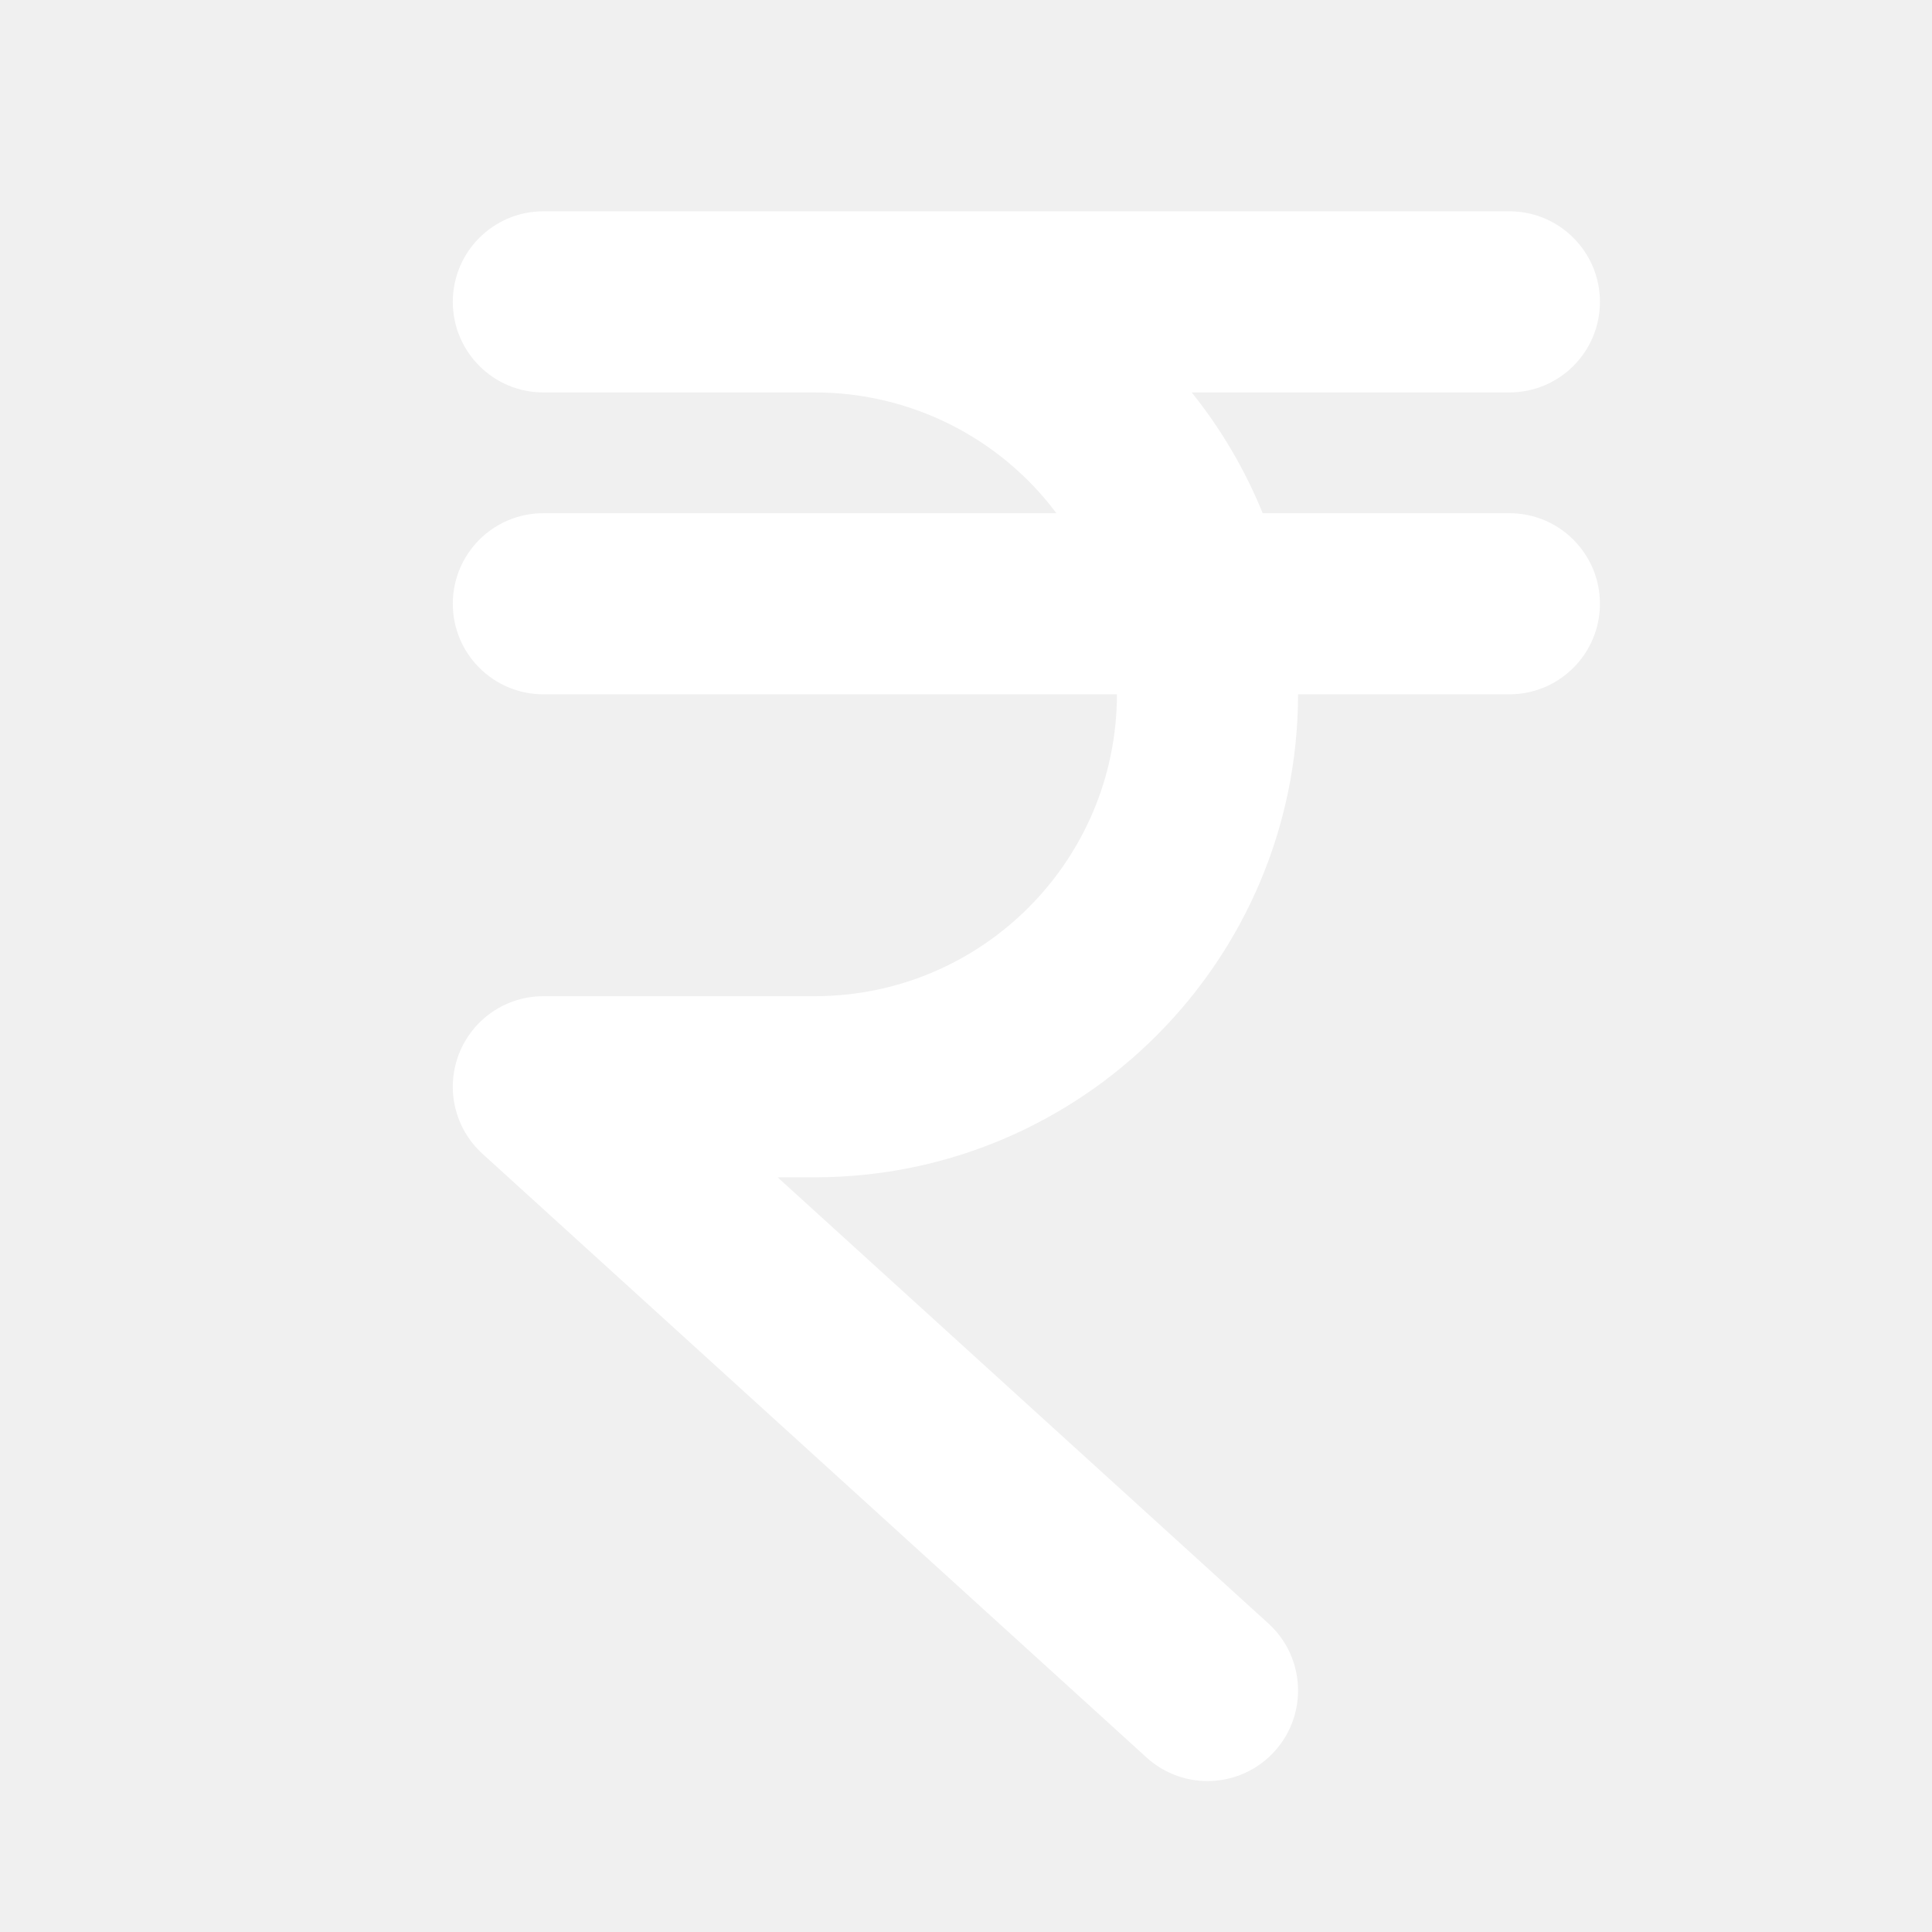
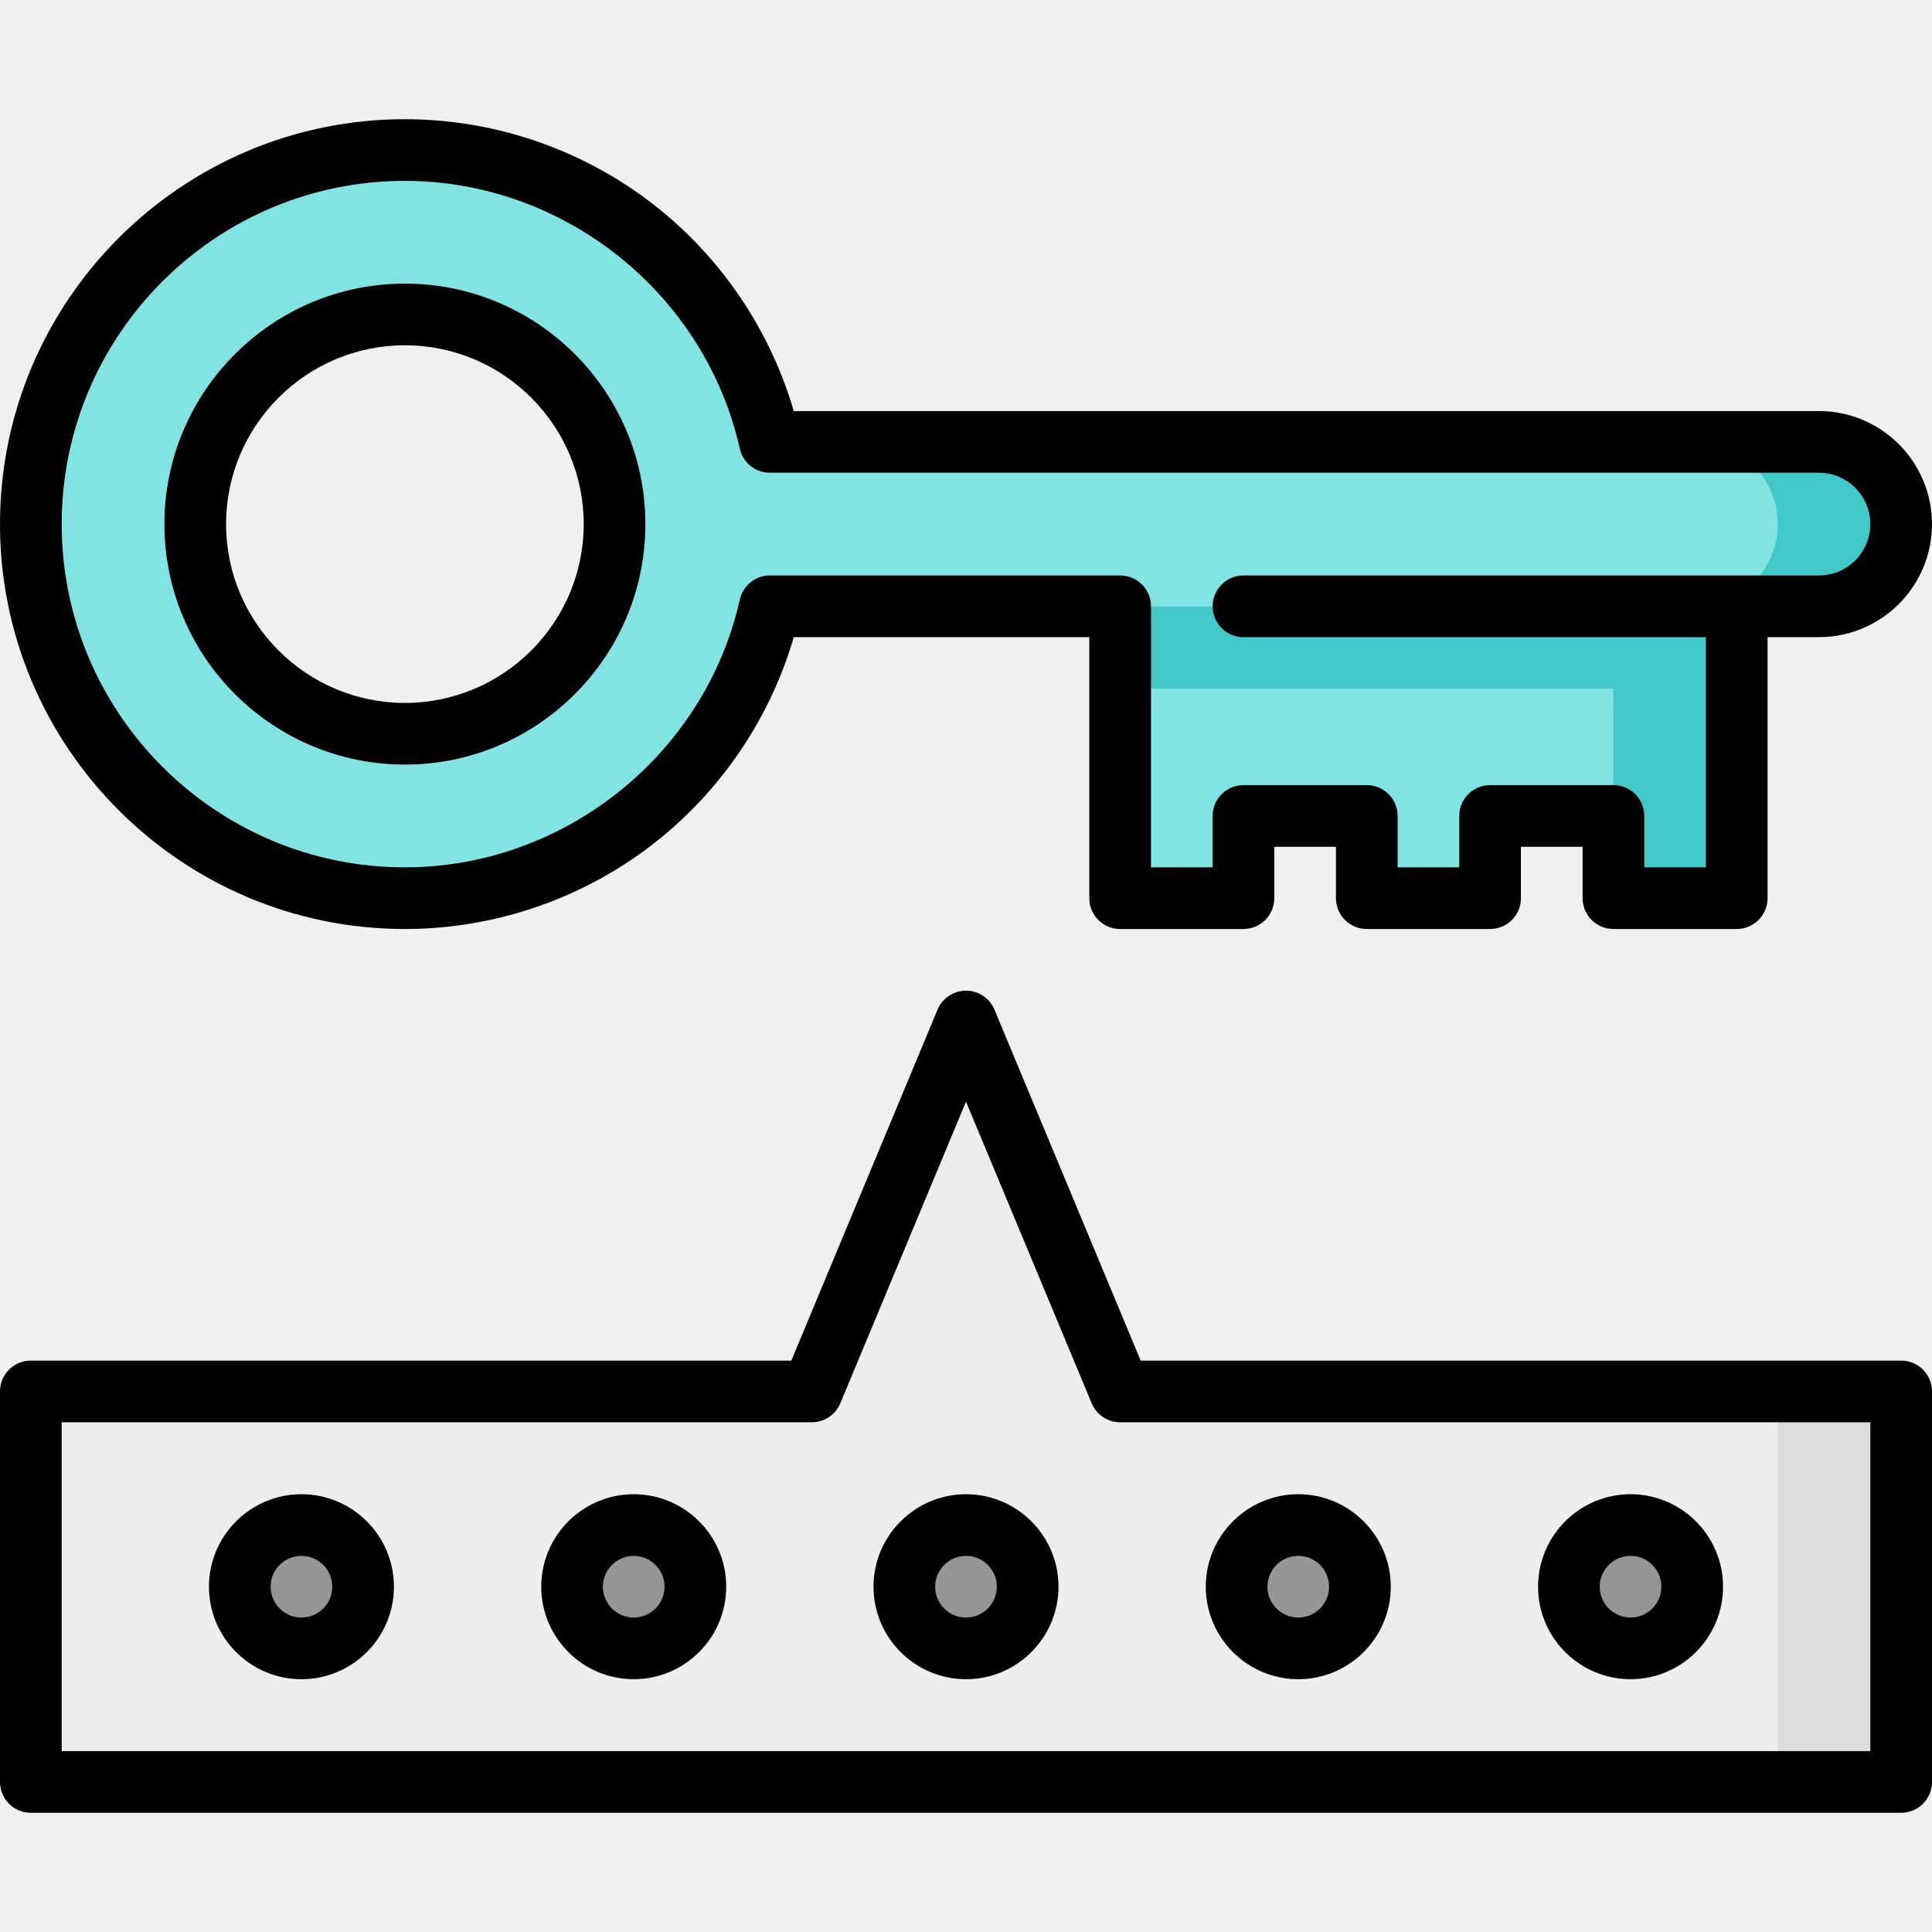
- <svg xmlns="http://www.w3.org/2000/svg" fill="#ffffff" width="800px" height="800px" viewBox="0 0 256 256" id="Flat">
-   <path d="M212,80a12.001,12.001,0,0,1-12,12H172a64.072,64.072,0,0,1-64,64h-4.961l65.033,59.121a12,12,0,1,1-16.145,17.758l-88-80A12,12,0,0,1,72,132h36a40.046,40.046,0,0,0,40-40H72a12,12,0,0,1,0-24h67.978A39.963,39.963,0,0,0,108,52H72a12,12,0,0,1,0-24H200a12,12,0,0,1,0,24H157.907a64.04,64.04,0,0,1,9.406,16H200A12.001,12.001,0,0,1,212,80Z" />
+ <svg xmlns="http://www.w3.org/2000/svg" version="1.1" id="Layer_1" x="0px" y="0px" viewBox="0 0 512 512" style="enable-background:new 0 0 512 512;" xml:space="preserve">
+   <polygon style="fill:#DCDCDC;" points="503.83,472.239 503.83,368.75 471.149,368.75 438.468,420.495 471.149,472.239 " />
+   <polygon style="fill:#EEEEEE;" points="471.149,472.239 471.149,368.75 296.851,368.75 256,270.707 215.149,368.75 8.17,368.75   8.17,472.239 " />
+   <g>
+     <circle style="fill:#969696;" cx="79.883" cy="420.494" r="16.34" />
+     <circle style="fill:#969696;" cx="167.947" cy="420.494" r="16.34" />
+     <circle style="fill:#969696;" cx="256" cy="420.494" r="16.34" />
+     <circle style="fill:#969696;" cx="344.053" cy="420.494" r="16.34" />
+     <circle style="fill:#969696;" cx="432.117" cy="420.494" r="16.34" />
+   </g>
+   <polygon style="fill:#81E3E2;" points="296.845,182.466 296.845,238.024 329.532,238.024 329.532,216.237 362.213,216.237   362.213,238.024 394.898,238.024 394.898,216.236 438.462,216.236 438.462,160.679 378.547,160.679 " />
+   <g>
+     <polygon style="fill:#42C8C6;" points="296.851,149.785 296.851,182.466 427.568,182.466 427.579,238.024 460.249,238.024    460.255,149.785  " />
+     <path style="fill:#42C8C6;" d="M482.043,117.107h-32.681v43.574h32.681c12.037,0,21.787-9.761,21.787-21.787   C503.83,126.857,494.08,117.107,482.043,117.107z" />
+   </g>
+   <path style="fill:#81E3E2;" d="M449.362,117.107H204.027c-9.924-44.272-49.457-77.345-96.724-77.345  c-54.751,0-99.132,44.381-99.132,99.132s44.381,99.132,99.132,99.132c47.267,0,86.8-33.084,96.724-77.345h245.335  c12.037,0,21.787-9.761,21.787-21.787C471.149,126.857,461.399,117.107,449.362,117.107z M107.302,194.452  c-30.633,0-55.557-24.925-55.557-55.557s24.925-55.557,55.557-55.557s55.557,24.925,55.557,55.557S137.935,194.452,107.302,194.452z  " />
+   <path d="M79.886,395.984c-13.516,0-24.511,10.996-24.511,24.511c0,13.515,10.995,24.511,24.511,24.511s24.511-10.996,24.511-24.511  C104.397,406.98,93.402,395.984,79.886,395.984z M79.886,428.665c-4.506,0-8.17-3.665-8.17-8.17s3.665-8.17,8.17-8.17  c4.506,0,8.17,3.665,8.17,8.17S84.392,428.665,79.886,428.665z" />
+   <path d="M167.944,395.984c-13.516,0-24.511,10.996-24.511,24.511c0,13.515,10.995,24.511,24.511,24.511  c13.516,0,24.511-10.996,24.511-24.511C192.454,406.98,181.458,395.984,167.944,395.984z M167.944,428.665  c-4.506,0-8.17-3.665-8.17-8.17s3.665-8.17,8.17-8.17s8.17,3.665,8.17,8.17S172.448,428.665,167.944,428.665z" />
+   <path d="M256,395.984c-13.516,0-24.511,10.996-24.511,24.511c0,13.515,10.995,24.511,24.511,24.511s24.511-10.996,24.511-24.511  C280.511,406.98,269.516,395.984,256,395.984z M256,428.665c-4.506,0-8.17-3.665-8.17-8.17s3.665-8.17,8.17-8.17  s8.17,3.665,8.17,8.17S260.506,428.665,256,428.665z" />
+   <path d="M344.056,445.005c13.516,0,24.511-10.996,24.511-24.511c0-13.515-10.995-24.511-24.511-24.511s-24.511,10.996-24.511,24.511  C319.546,434.009,330.542,445.005,344.056,445.005z M344.056,412.324c4.506,0,8.17,3.665,8.17,8.17s-3.665,8.17-8.17,8.17  s-8.17-3.665-8.17-8.17S339.552,412.324,344.056,412.324z" />
+   <path d="M432.114,445.005c13.516,0,24.511-10.996,24.511-24.511c0-13.515-10.995-24.511-24.511-24.511  c-13.516,0-24.511,10.996-24.511,24.511C407.603,434.009,418.598,445.005,432.114,445.005z M432.114,412.324  c4.506,0,8.17,3.665,8.17,8.17s-3.665,8.17-8.17,8.17s-8.17-3.665-8.17-8.17S427.608,412.324,432.114,412.324z" />
+   <path d="M503.83,360.58H302.298l-38.756-93.015c-1.269-3.045-4.243-5.027-7.542-5.027c-3.299,0-6.273,1.983-7.542,5.027  l-38.756,93.015H8.17c-4.512,0-8.17,3.657-8.17,8.17v103.489c0,4.513,3.658,8.17,8.17,8.17h495.66c4.512,0,8.17-3.657,8.17-8.17  V368.75C512,364.237,508.342,360.58,503.83,360.58z M495.66,464.069H16.34V376.92h198.809c3.299,0,6.273-1.983,7.542-5.027  L256,291.95l33.309,79.943c1.269,3.045,4.243,5.027,7.542,5.027H495.66V464.069z" />
+   <path d="M107.302,202.62c35.14,0,63.728-28.588,63.728-63.728s-28.588-63.728-63.728-63.728s-63.728,28.588-63.728,63.728  S72.163,202.62,107.302,202.62z M107.302,91.505c26.129,0,47.387,21.258,47.387,47.387s-21.258,47.387-47.387,47.387  s-47.387-21.258-47.387-47.387S81.173,91.505,107.302,91.505z" />
+   <path d="M107.302,246.195c24.518,0,48.493-8.486,67.507-23.895c17.015-13.789,29.472-32.584,35.546-53.45h78.326v69.174  c0,4.513,3.658,8.17,8.17,8.17h32.681c4.512,0,8.17-3.657,8.17-8.17v-13.617h16.34v13.617c0,4.513,3.658,8.17,8.17,8.17h32.681  c4.512,0,8.17-3.657,8.17-8.17v-13.617h16.34v13.617c0,4.513,3.658,8.17,8.17,8.17h32.681c4.512,0,8.17-3.657,8.17-8.17V168.85  h13.617c16.519,0,29.957-13.439,29.957-29.957s-13.438-29.957-29.957-29.957H210.355c-6.074-20.866-18.531-39.66-35.546-53.45  C155.795,40.077,131.82,31.59,107.302,31.59C48.136,31.59,0,79.726,0,138.893S48.136,246.195,107.302,246.195z M107.302,47.931  c42.204,0,79.53,29.844,88.751,70.963c0.837,3.731,4.149,6.381,7.972,6.381h278.017c7.509,0,13.617,6.108,13.617,13.617  s-6.108,13.617-13.617,13.617H329.532c-4.512,0-8.17,3.657-8.17,8.17s3.658,8.17,8.17,8.17h122.553v61.004h-16.34v-13.617  c0-4.513-3.658-8.17-8.17-8.17h-32.681c-4.512,0-8.17,3.657-8.17,8.17v13.617h-16.34v-13.617c0-4.513-3.658-8.17-8.17-8.17h-32.681  c-4.512,0-8.17,3.657-8.17,8.17v13.617h-16.34V160.68c0-4.513-3.658-8.17-8.17-8.17h-92.824c-3.824,0-7.135,2.652-7.972,6.381  c-9.221,41.119-46.547,70.963-88.751,70.963c-50.156,0-90.962-40.805-90.962-90.962S57.146,47.931,107.302,47.931z" />
</svg>
